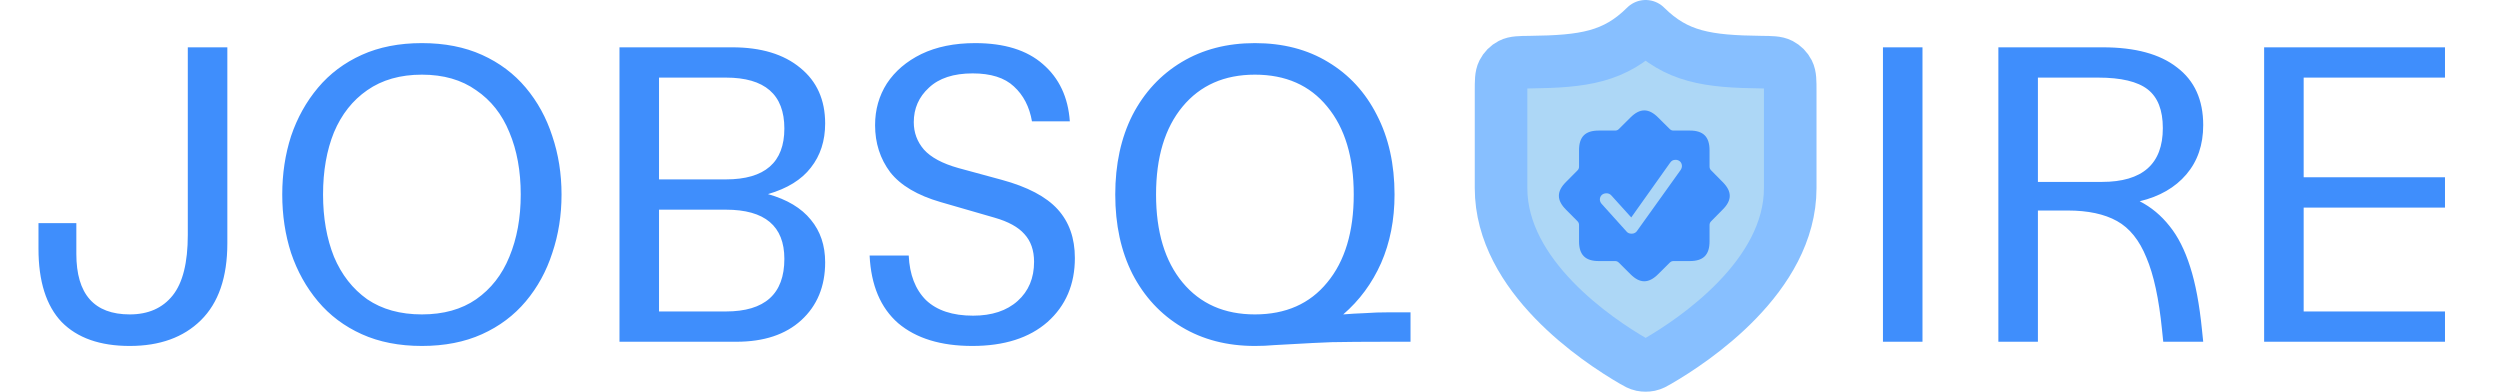
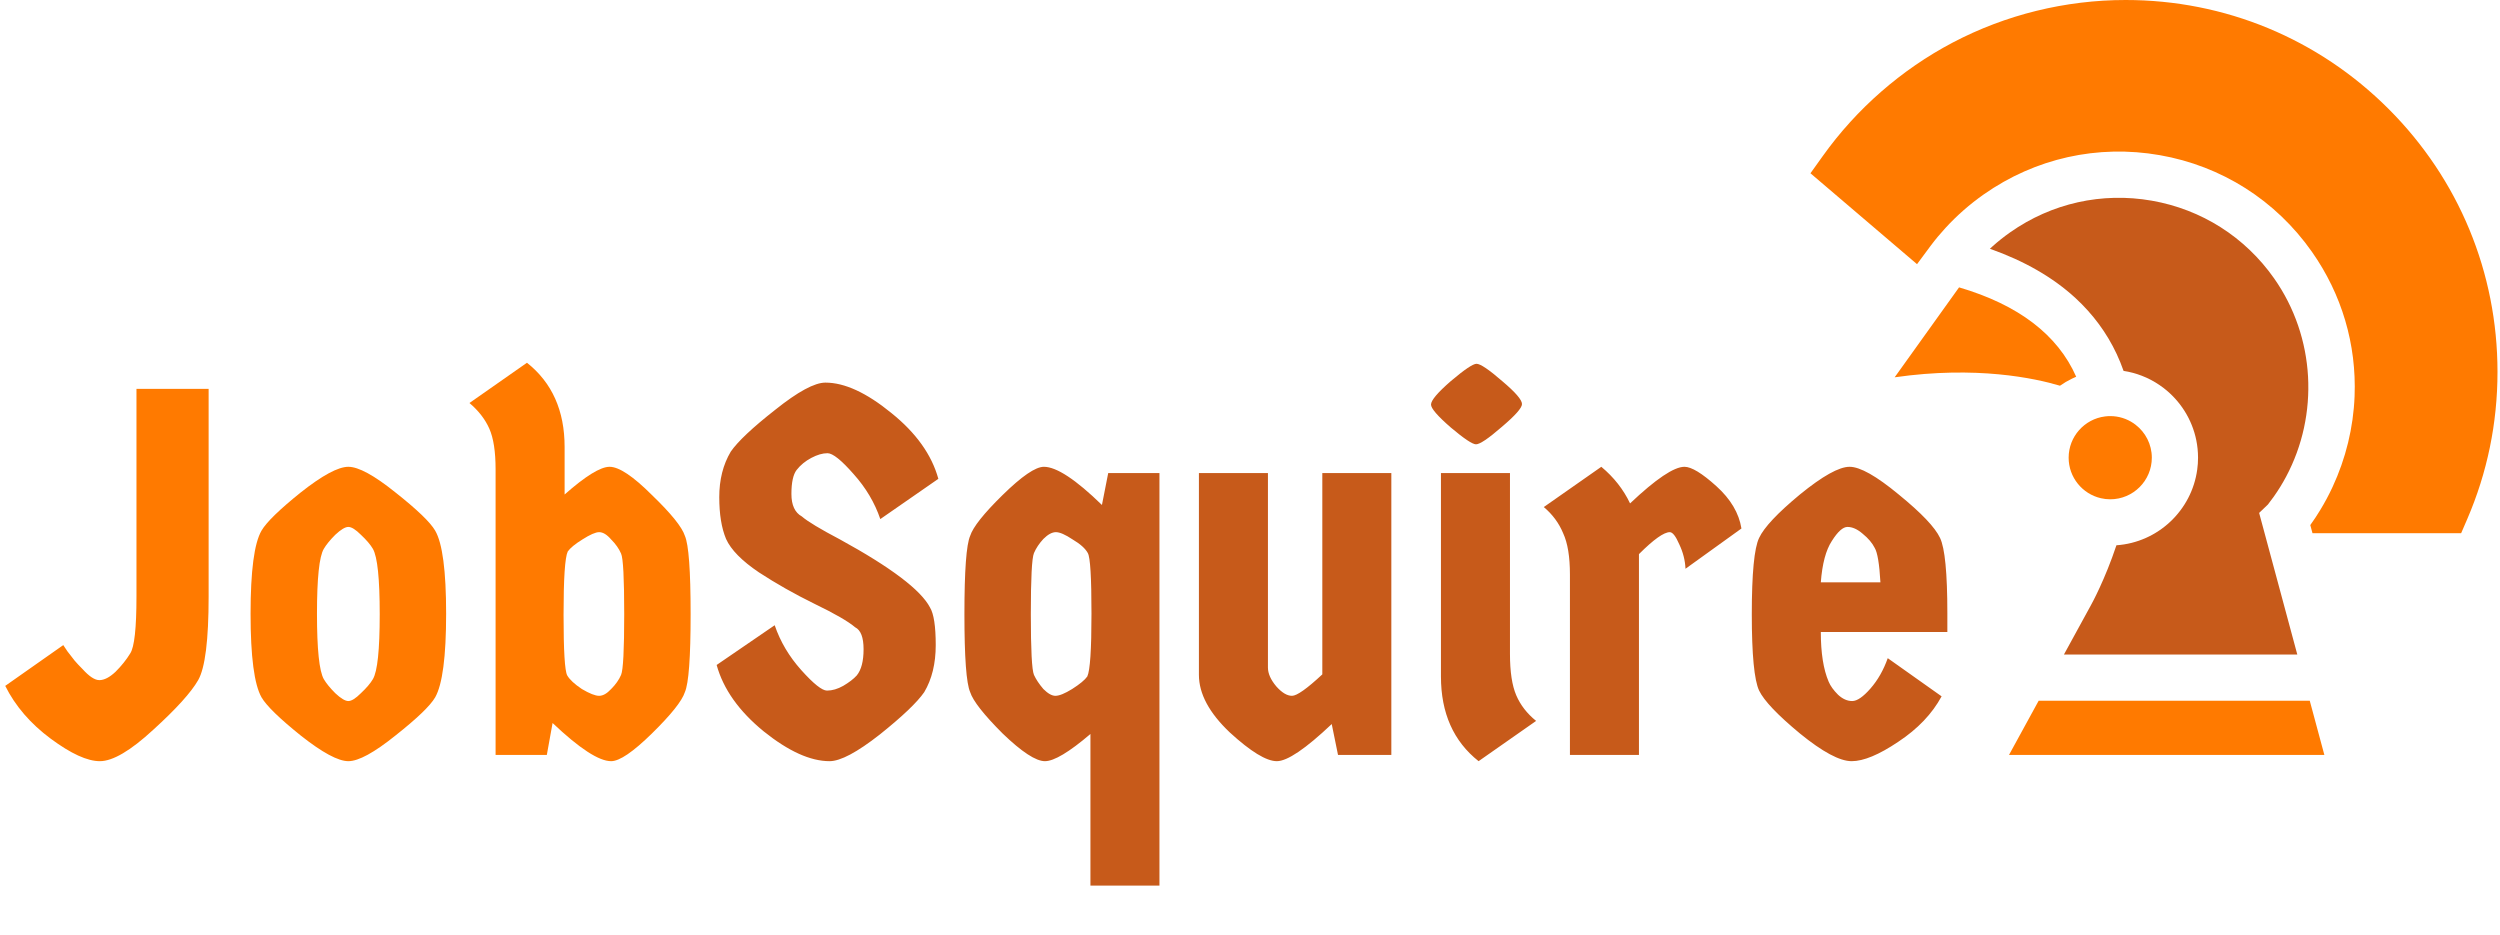
- <svg xmlns="http://www.w3.org/2000/svg" width="951" height="149" viewBox="0 0 951 149" fill="none">
-   <path d="M49.36 131.6C38.053 131.6 29.413 128.56 23.44 122.48C17.573 116.293 14.64 107.013 14.64 94.64V84.88H29.04V96.56C29.04 111.92 35.813 119.6 49.36 119.6C56.4 119.6 61.84 117.2 65.68 112.4C69.52 107.6 71.44 99.92 71.44 89.36V18H86.48V92.56C86.48 105.467 83.12 115.227 76.4 121.84C69.787 128.347 60.773 131.6 49.36 131.6ZM160.488 131.6C151.848 131.6 144.221 130.107 137.608 127.12C130.994 124.133 125.448 119.973 120.968 114.64C116.488 109.307 113.074 103.173 110.728 96.24C108.488 89.307 107.368 81.893 107.368 74C107.368 66.107 108.488 58.693 110.728 51.76C113.074 44.827 116.488 38.693 120.968 33.36C125.448 28.027 130.994 23.867 137.608 20.88C144.221 17.893 151.848 16.4 160.488 16.4C169.128 16.4 176.754 17.893 183.368 20.88C189.981 23.867 195.528 28.027 200.008 33.36C204.488 38.693 207.848 44.827 210.088 51.76C212.434 58.693 213.608 66.107 213.608 74C213.608 81.893 212.434 89.307 210.088 96.24C207.848 103.173 204.488 109.307 200.008 114.64C195.528 119.973 189.981 124.133 183.368 127.12C176.754 130.107 169.128 131.6 160.488 131.6ZM160.488 119.6C168.701 119.6 175.581 117.68 181.128 113.84C186.781 109.893 190.994 104.507 193.767 97.68C196.648 90.747 198.088 82.853 198.088 74C198.088 65.04 196.648 57.147 193.767 50.32C190.994 43.493 186.781 38.16 181.128 34.32C175.581 30.373 168.701 28.4 160.488 28.4C152.274 28.4 145.341 30.373 139.688 34.32C134.141 38.16 129.928 43.493 127.048 50.32C124.274 57.147 122.888 65.04 122.888 74C122.888 82.853 124.274 90.747 127.048 97.68C129.928 104.507 134.141 109.893 139.688 113.84C145.341 117.68 152.274 119.6 160.488 119.6ZM235.65 130V18H278.53C289.517 18 298.157 20.613 304.45 25.84C310.743 30.96 313.89 38 313.89 46.96C313.89 53.573 312.077 59.173 308.45 63.76C304.93 68.347 299.49 71.707 292.13 73.84C299.383 75.867 304.823 79.12 308.45 83.6C312.077 87.973 313.89 93.36 313.89 99.76C313.89 108.933 310.85 116.293 304.77 121.84C298.797 127.28 290.583 130 280.13 130H235.65ZM276.13 29.52H250.69V68.24H276.13C290.957 68.24 298.37 61.787 298.37 48.88C298.37 35.973 290.957 29.52 276.13 29.52ZM276.13 79.76H250.69V118.48H276.13C290.957 118.48 298.37 111.813 298.37 98.48C298.37 86 290.957 79.76 276.13 79.76ZM369.841 131.6C357.895 131.6 348.508 128.72 341.681 122.96C334.961 117.093 331.335 108.507 330.801 97.2H345.681C346.001 104.453 348.188 110.107 352.241 114.16C356.401 118.107 362.375 120.08 370.161 120.08C377.308 120.08 382.961 118.213 387.121 114.48C391.281 110.747 393.361 105.787 393.361 99.6C393.361 95.227 392.135 91.707 389.681 89.04C387.335 86.373 383.548 84.293 378.321 82.8L357.841 76.88C348.988 74.32 342.588 70.533 338.641 65.52C334.801 60.4 332.881 54.427 332.881 47.6C332.881 41.733 334.375 36.453 337.361 31.76C340.455 27.067 344.828 23.333 350.481 20.56C356.241 17.787 363.068 16.4 370.961 16.4C382.055 16.4 390.641 19.067 396.721 24.4C402.908 29.733 406.321 36.987 406.961 46.16H392.561C391.601 40.613 389.308 36.187 385.681 32.88C382.161 29.573 376.935 27.92 370.001 27.92C362.748 27.92 357.201 29.733 353.361 33.36C349.521 36.88 347.601 41.253 347.601 46.48C347.601 50.427 348.881 53.893 351.441 56.88C354.108 59.867 358.481 62.213 364.561 63.92L381.041 68.4C390.855 71.067 397.948 74.8 402.321 79.6C406.695 84.4 408.881 90.587 408.881 98.16C408.881 108.187 405.415 116.293 398.481 122.48C391.548 128.56 382.001 131.6 369.841 131.6ZM477.363 119.6C489.096 119.6 498.269 115.547 504.883 107.44C511.603 99.333 514.963 88.187 514.963 74C514.963 59.813 511.603 48.667 504.883 40.56C498.269 32.453 489.096 28.4 477.363 28.4C465.736 28.4 456.563 32.453 449.843 40.56C443.123 48.667 439.763 59.813 439.763 74C439.763 88.187 443.123 99.333 449.843 107.44C456.563 115.547 465.736 119.6 477.363 119.6ZM477.363 131.6C466.803 131.6 457.523 129.2 449.523 124.4C441.523 119.6 435.283 112.88 430.803 104.24C426.429 95.6 424.243 85.52 424.243 74C424.243 62.48 426.429 52.4 430.803 43.76C435.283 35.12 441.523 28.4 449.523 23.6C457.523 18.8 466.803 16.4 477.363 16.4C488.029 16.4 497.309 18.8 505.203 23.6C513.203 28.4 519.389 35.12 523.763 43.76C528.243 52.4 530.483 62.48 530.483 74C530.483 83.6 528.776 92.293 525.363 100.08C521.949 107.76 517.149 114.267 510.963 119.6C513.523 119.387 516.243 119.227 519.123 119.12C522.003 118.907 525.256 118.8 528.883 118.8H536.563V130H527.283C518.856 130 511.976 130.053 506.643 130.16C501.309 130.373 496.936 130.587 493.523 130.8C490.109 131.013 487.176 131.173 484.723 131.28C482.376 131.493 479.923 131.6 477.363 131.6ZM716.275 130V18H731.315V130H716.275ZM760.181 130V18H799.861C812.235 18 821.675 20.56 828.181 25.68C834.795 30.693 838.101 38 838.101 47.6C838.101 55.067 835.968 61.307 831.701 66.32C827.435 71.333 821.515 74.747 813.941 76.56C818.315 78.8 822.101 81.947 825.301 86C828.501 89.947 831.115 95.12 833.141 101.52C835.168 107.813 836.661 115.76 837.621 125.36L838.101 130H822.901L822.421 125.36C821.248 113.627 819.275 104.507 816.501 98C813.835 91.387 810.101 86.747 805.301 84.08C800.501 81.413 794.261 80.08 786.581 80.08H775.221V130H760.181ZM775.221 69.2H799.541C815.008 69.2 822.741 62.373 822.741 48.72C822.741 41.893 820.821 36.987 816.981 34C813.141 31.013 806.848 29.52 798.101 29.52H775.221V69.2ZM861.275 130V18H930.075V29.52H876.315V67.44H930.075V78.96H876.315V118.48H930.075V130H861.275Z" fill="#3F8EFC" />
-   <ellipse cx="626" cy="72" rx="58" ry="62" fill="#ADD7F6" />
-   <path d="M621.201 137.313C622.723 138.196 623.484 138.638 624.558 138.867C625.392 139.044 626.608 139.044 627.442 138.867C628.516 138.638 629.277 138.196 630.799 137.313C644.191 129.54 681 105.124 681 71.554V34.621C681 30.806 681 28.898 680.262 27.444C679.607 26.154 678.585 25.125 677.296 24.459C675.844 23.707 673.893 23.684 669.992 23.638C649.562 23.398 637.781 21.72 626 10C614.219 21.72 602.438 23.398 582.008 23.638C578.107 23.684 576.156 23.707 574.703 24.459C573.415 25.125 572.393 26.154 571.738 27.444C571 28.898 571 30.806 571 34.621V71.554C571 105.124 607.808 129.54 621.201 137.313Z" stroke="#87BFFF" stroke-width="20" stroke-linecap="round" stroke-linejoin="round" />
-   <path d="M620.21 104.285C623.815 107.919 627.163 107.891 630.769 104.285L635.176 99.908C635.634 99.479 636.034 99.307 636.635 99.307H642.816C647.938 99.307 650.313 96.961 650.313 91.81V85.63C650.313 85.029 650.485 84.629 650.914 84.171L655.264 79.765C658.926 76.159 658.898 72.812 655.264 69.207L650.914 64.8C650.485 64.371 650.313 63.942 650.313 63.37V57.161C650.313 52.068 647.967 49.665 642.816 49.665H636.635C636.034 49.665 635.634 49.522 635.176 49.092L630.769 44.715C627.163 41.081 623.815 41.109 620.21 44.715L615.803 49.092C615.374 49.522 614.945 49.665 614.372 49.665H608.163C603.04 49.665 600.665 52.011 600.665 57.161V63.37C600.665 63.942 600.522 64.371 600.093 64.8L595.715 69.207C592.081 72.812 592.109 76.159 595.715 79.765L600.093 84.171C600.522 84.629 600.665 85.029 600.665 85.63V91.81C600.665 96.932 603.04 99.307 608.163 99.307H614.372C614.945 99.307 615.374 99.479 615.803 99.908L620.21 104.285ZM620.668 88.892C619.781 88.892 619.208 88.606 618.779 88.12L609.221 77.504C608.821 77.046 608.592 76.474 608.592 75.873C608.592 74.528 609.622 73.527 611.081 73.527C611.854 73.527 612.426 73.785 612.941 74.328L620.525 82.712L635.262 61.968C635.834 61.138 636.406 60.795 637.408 60.795C638.81 60.795 639.811 61.825 639.811 63.17C639.811 63.656 639.611 64.228 639.296 64.686L622.613 88.005C622.184 88.549 621.526 88.892 620.668 88.892Z" fill="#3F8EFC" />
+ <svg xmlns="http://www.w3.org/2000/svg" width="765" height="286" viewBox="0 0 765 286" fill="none">
+   <path d="M41.76 119H63.84V182.52C63.84 195.853 62.773 204.387 60.64 208.12C58.507 211.853 53.92 216.92 46.88 223.32C39.947 229.72 34.507 232.92 30.56 232.92C26.72 232.92 21.707 230.627 15.52 226.04C9.333 221.453 4.693 216.067 1.6 209.88L19.36 197.4C19.467 197.507 19.893 198.147 20.64 199.32C21.493 200.387 22.24 201.347 22.88 202.2C23.52 202.947 24.32 203.8 25.28 204.76C27.307 207 29.013 208.12 30.4 208.12C31.893 208.12 33.547 207.267 35.36 205.56C37.173 203.747 38.667 201.88 39.84 199.96C41.12 198.04 41.76 192.227 41.76 182.52V119ZM102.595 212.12C104.302 213.72 105.635 214.52 106.595 214.52C107.555 214.52 108.835 213.72 110.435 212.12C112.142 210.52 113.368 209.08 114.115 207.8C115.502 205.453 116.195 198.84 116.195 187.96C116.195 177.08 115.502 170.413 114.115 167.96C113.368 166.68 112.142 165.24 110.435 163.64C108.835 162.04 107.555 161.24 106.595 161.24C105.635 161.24 104.302 162.04 102.595 163.64C100.995 165.24 99.822 166.68 99.075 167.96C97.688 170.307 96.995 176.92 96.995 187.8C96.995 198.68 97.688 205.347 99.075 207.8C99.822 209.08 100.995 210.52 102.595 212.12ZM120.995 225.08C114.488 230.307 109.688 232.92 106.595 232.92C103.502 232.92 98.648 230.307 92.035 225.08C85.528 219.853 81.528 215.96 80.035 213.4C77.795 209.453 76.675 200.92 76.675 187.8C76.675 174.68 77.795 166.2 80.035 162.36C81.528 159.8 85.528 155.907 92.035 150.68C98.648 145.453 103.502 142.84 106.595 142.84C109.688 142.84 114.488 145.453 120.995 150.68C127.608 155.907 131.662 159.8 133.155 162.36C135.395 166.2 136.515 174.68 136.515 187.8C136.515 200.92 135.395 209.453 133.155 213.4C131.662 215.96 127.608 219.853 120.995 225.08ZM151.65 231V143.64C151.65 138.2 151.01 134.04 149.73 131.16C148.45 128.28 146.423 125.667 143.65 123.32L161.25 111C168.93 117.08 172.77 125.667 172.77 136.76V151.32C179.17 145.667 183.757 142.84 186.53 142.84C189.41 142.84 193.73 145.72 199.49 151.48C205.357 157.133 208.717 161.293 209.57 163.96C210.743 166.627 211.33 174.627 211.33 187.96C211.33 201.187 210.743 209.133 209.57 211.8C208.717 214.467 205.357 218.68 199.49 224.44C193.73 230.093 189.57 232.92 187.01 232.92C183.277 232.92 177.303 229.027 169.09 221.24L167.33 231H151.65ZM173.57 206.68C174.317 207.96 175.81 209.347 178.05 210.84C180.397 212.227 182.157 212.92 183.33 212.92C184.503 212.92 185.73 212.227 187.01 210.84C188.397 209.453 189.41 208.013 190.05 206.52C190.69 205.027 191.01 198.84 191.01 187.96C191.01 176.973 190.69 170.787 190.05 169.4C189.41 167.907 188.397 166.467 187.01 165.08C185.73 163.587 184.503 162.84 183.33 162.84C182.263 162.84 180.557 163.587 178.21 165.08C175.97 166.467 174.477 167.693 173.73 168.76C172.877 170.573 172.45 177.027 172.45 188.12C172.45 199.107 172.823 205.293 173.57 206.68Z" fill="#FF7A00" />
+   <path d="M284.574 185.88C285.747 187.8 286.334 191.64 286.334 197.4C286.334 203.053 285.16 207.853 282.814 211.8C280.68 214.893 276.147 219.213 269.214 224.76C262.28 230.2 257.16 232.92 253.854 232.92C247.987 232.92 241.267 229.88 233.694 223.8C226.12 217.613 221.32 210.84 219.294 203.48L237.054 191.32C238.76 196.333 241.48 200.92 245.214 205.08C248.947 209.24 251.56 211.32 253.054 211.32C254.654 211.32 256.307 210.84 258.014 209.88C259.827 208.813 261.214 207.747 262.174 206.68C263.56 204.973 264.254 202.307 264.254 198.68C264.254 195.053 263.4 192.813 261.694 191.96C259.56 190.147 255.4 187.747 249.214 184.76C243.134 181.773 237.48 178.573 232.254 175.16C227.027 171.64 223.667 168.227 222.174 164.92C220.787 161.613 220.094 157.347 220.094 152.12C220.094 146.787 221.267 142.147 223.614 138.2C225.747 135.107 230.28 130.84 237.214 125.4C244.147 119.853 249.267 117.08 252.574 117.08C258.44 117.08 265.16 120.173 272.734 126.36C280.307 132.44 285.107 139.16 287.134 146.52L269.374 158.84C267.667 153.827 264.947 149.24 261.214 145.08C257.48 140.813 254.814 138.68 253.214 138.68C251.72 138.68 250.067 139.16 248.254 140.12C246.44 141.08 244.947 142.307 243.774 143.8C242.707 145.187 242.174 147.64 242.174 151.16C242.174 154.573 243.24 156.867 245.374 158.04C247.08 159.533 250.974 161.88 257.054 165.08C272.627 173.613 281.8 180.547 284.574 185.88ZM319.433 142.84C323.273 142.84 329.193 146.733 337.193 154.52L339.113 144.76H354.793V271H333.673V224.6C327.166 230.147 322.526 232.92 319.753 232.92C316.979 232.92 312.659 230.093 306.793 224.44C301.033 218.68 297.726 214.467 296.873 211.8C295.699 209.133 295.113 201.187 295.113 187.96C295.113 174.627 295.699 166.627 296.873 163.96C297.726 161.293 301.033 157.133 306.793 151.48C312.659 145.72 316.873 142.84 319.433 142.84ZM332.873 169.24C332.126 167.853 330.579 166.467 328.233 165.08C325.993 163.587 324.286 162.84 323.113 162.84C321.939 162.84 320.659 163.533 319.273 164.92C317.993 166.307 317.033 167.747 316.393 169.24C315.753 170.733 315.433 176.973 315.433 187.96C315.433 198.84 315.753 205.027 316.393 206.52C317.033 207.907 317.993 209.347 319.273 210.84C320.659 212.227 321.886 212.92 322.953 212.92C324.126 212.92 325.833 212.227 328.073 210.84C330.419 209.347 331.966 208.067 332.713 207C333.566 205.187 333.993 198.787 333.993 187.8C333.993 176.707 333.619 170.52 332.873 169.24ZM366.869 144.76H387.989V204.28C387.989 206.093 388.842 208.013 390.549 210.04C392.255 211.96 393.855 212.92 395.349 212.92C396.842 212.92 399.935 210.733 404.629 206.36V144.76H425.749V231H409.429L407.509 221.56C399.509 229.133 393.909 232.92 390.709 232.92C387.509 232.92 382.709 229.987 376.309 224.12C370.015 218.147 366.869 212.28 366.869 206.52V144.76ZM440.931 144.76H462.051V200.12C462.051 205.56 462.691 209.773 463.971 212.76C465.251 215.747 467.278 218.36 470.051 220.6L452.451 232.92C444.771 226.84 440.931 218.2 440.931 207V144.76ZM451.811 111.32C452.985 111.32 455.598 113.08 459.651 116.6C463.705 120.013 465.731 122.36 465.731 123.64C465.731 124.813 463.651 127.16 459.491 130.68C455.438 134.2 452.825 135.96 451.651 135.96C450.585 135.96 448.025 134.253 443.971 130.84C439.918 127.32 437.891 124.973 437.891 123.8C437.891 122.52 439.918 120.12 443.971 116.6C448.131 113.08 450.745 111.32 451.811 111.32ZM501.52 231H480.4V175.8C480.4 170.36 479.707 166.147 478.32 163.16C477.04 160.067 475.067 157.4 472.4 155.16L490 142.84C493.84 146.04 496.773 149.773 498.8 154.04C506.693 146.573 512.24 142.84 515.44 142.84C517.573 142.84 520.827 144.813 525.2 148.76C529.573 152.707 532.133 157.027 532.88 161.72L515.76 174.04C515.653 171.48 515.013 168.973 513.84 166.52C512.773 164.067 511.813 162.84 510.96 162.84C509.147 162.84 506 165.08 501.52 169.56V231ZM595.89 187.64V193.4H557.17C557.17 199.8 557.97 204.867 559.57 208.6C560.103 209.88 561.063 211.213 562.45 212.6C563.837 213.88 565.277 214.52 566.77 214.52C568.263 214.52 570.13 213.24 572.37 210.68C574.61 208.12 576.37 205.027 577.65 201.4L594.13 213.08C591.25 218.413 586.823 223.053 580.85 227C574.983 230.947 570.237 232.92 566.61 232.92C562.983 232.92 557.703 230.093 550.77 224.44C543.943 218.787 539.783 214.413 538.29 211.32C536.797 208.12 536.05 200.333 536.05 187.96C536.05 175.48 536.797 167.693 538.29 164.6C539.783 161.4 543.943 156.973 550.77 151.32C557.703 145.667 562.77 142.84 565.97 142.84C569.17 142.84 574.183 145.667 581.01 151.32C587.943 156.973 592.157 161.4 593.65 164.6C595.143 167.693 595.89 175.373 595.89 187.64ZM573.65 167.64C572.903 166.147 571.677 164.707 569.97 163.32C568.37 161.933 566.823 161.24 565.33 161.24C563.943 161.24 562.343 162.68 560.53 165.56C558.717 168.333 557.597 172.547 557.17 178.2H575.41C575.09 172.547 574.503 169.027 573.65 167.64Z" fill="#C75A1A" />
+   <path d="M730.907 33.331C709.414 11.838 680.836 0 650.442 0C632.013 0 613.708 4.507 597.504 13.04C581.824 21.295 568.086 33.293 557.771 47.747L554 53.023L586.609 80.837L590.541 75.529C590.636 75.402 590.734 75.269 590.834 75.142C592.243 73.256 593.756 71.446 595.355 69.712C598.839 65.921 602.742 62.499 607.014 59.496C622.774 48.426 641.9 44.155 660.871 47.474C679.842 50.793 696.384 61.297 707.453 77.057C716.609 90.088 721.12 105.372 720.503 121.25C720.131 130.857 717.802 140.333 713.766 149.008C712.639 151.436 711.38 153.798 709.985 156.08C709.038 157.65 708.024 159.182 706.949 160.671L707.619 163.151H753.113L754.956 158.885C761.113 144.619 764.234 129.448 764.234 113.796C764.233 83.397 752.4 54.824 730.907 33.331Z" fill="#FF7A00" />
+   <path d="M634.032 115.865C634.451 115.663 634.88 115.465 635.314 115.281C629.661 102.448 617.644 93.274 599.475 87.933L598.117 89.828L579.764 115.455C604.774 111.868 622.66 115.738 630.354 118.029C631.514 117.214 632.744 116.493 634.032 115.865Z" fill="#FF7A00" />
+   <path d="M695.809 151.93C697.185 149.983 698.425 147.965 699.533 145.891C709.664 126.911 708.552 103.226 695.88 85.184C686.979 72.517 673.684 64.073 658.433 61.405C643.187 58.741 627.814 62.173 615.146 71.07C613.26 72.394 611.464 73.818 609.767 75.336C609.479 75.595 609.191 75.854 608.909 76.119C619.464 79.847 628.242 84.897 635.092 91.204C640.467 96.159 644.686 101.887 647.703 108.322C648.486 110.001 649.193 111.726 649.811 113.494C651.744 113.786 653.611 114.291 655.388 114.979C657.288 115.71 659.079 116.652 660.743 117.779C660.762 117.789 660.781 117.803 660.795 117.817L662.12 118.774C667.145 122.654 670.761 128.269 672.067 134.718C672.416 136.443 672.6 138.226 672.6 140.055C672.6 141.275 672.52 142.478 672.355 143.656C670.677 156.164 660.362 165.969 647.628 166.856C644.111 177.373 640.179 184.553 639.812 185.213L631.561 200.29H702.975L691.443 157.498L691.297 156.951L693.984 154.377C694.616 153.576 695.224 152.76 695.809 151.93Z" fill="#C75A1A" />
+   <path d="M623.825 214.434L614.759 231H711.253L706.788 214.434H623.825Z" fill="#FF7A00" />
+   <path d="M645.733 152.784C652.748 152.784 658.457 147.074 658.457 140.055C658.457 135.958 656.51 132.304 653.492 129.98L652.842 129.504C652.828 129.494 652.818 129.49 652.809 129.485C650.786 128.122 648.349 127.326 645.733 127.326C645.181 127.326 644.644 127.359 644.111 127.434C637.855 128.226 633.004 133.586 633.004 140.054C633.004 146.084 637.214 151.142 642.848 152.448C643.771 152.671 644.738 152.784 645.733 152.784Z" fill="#FF7A00" />
</svg>
